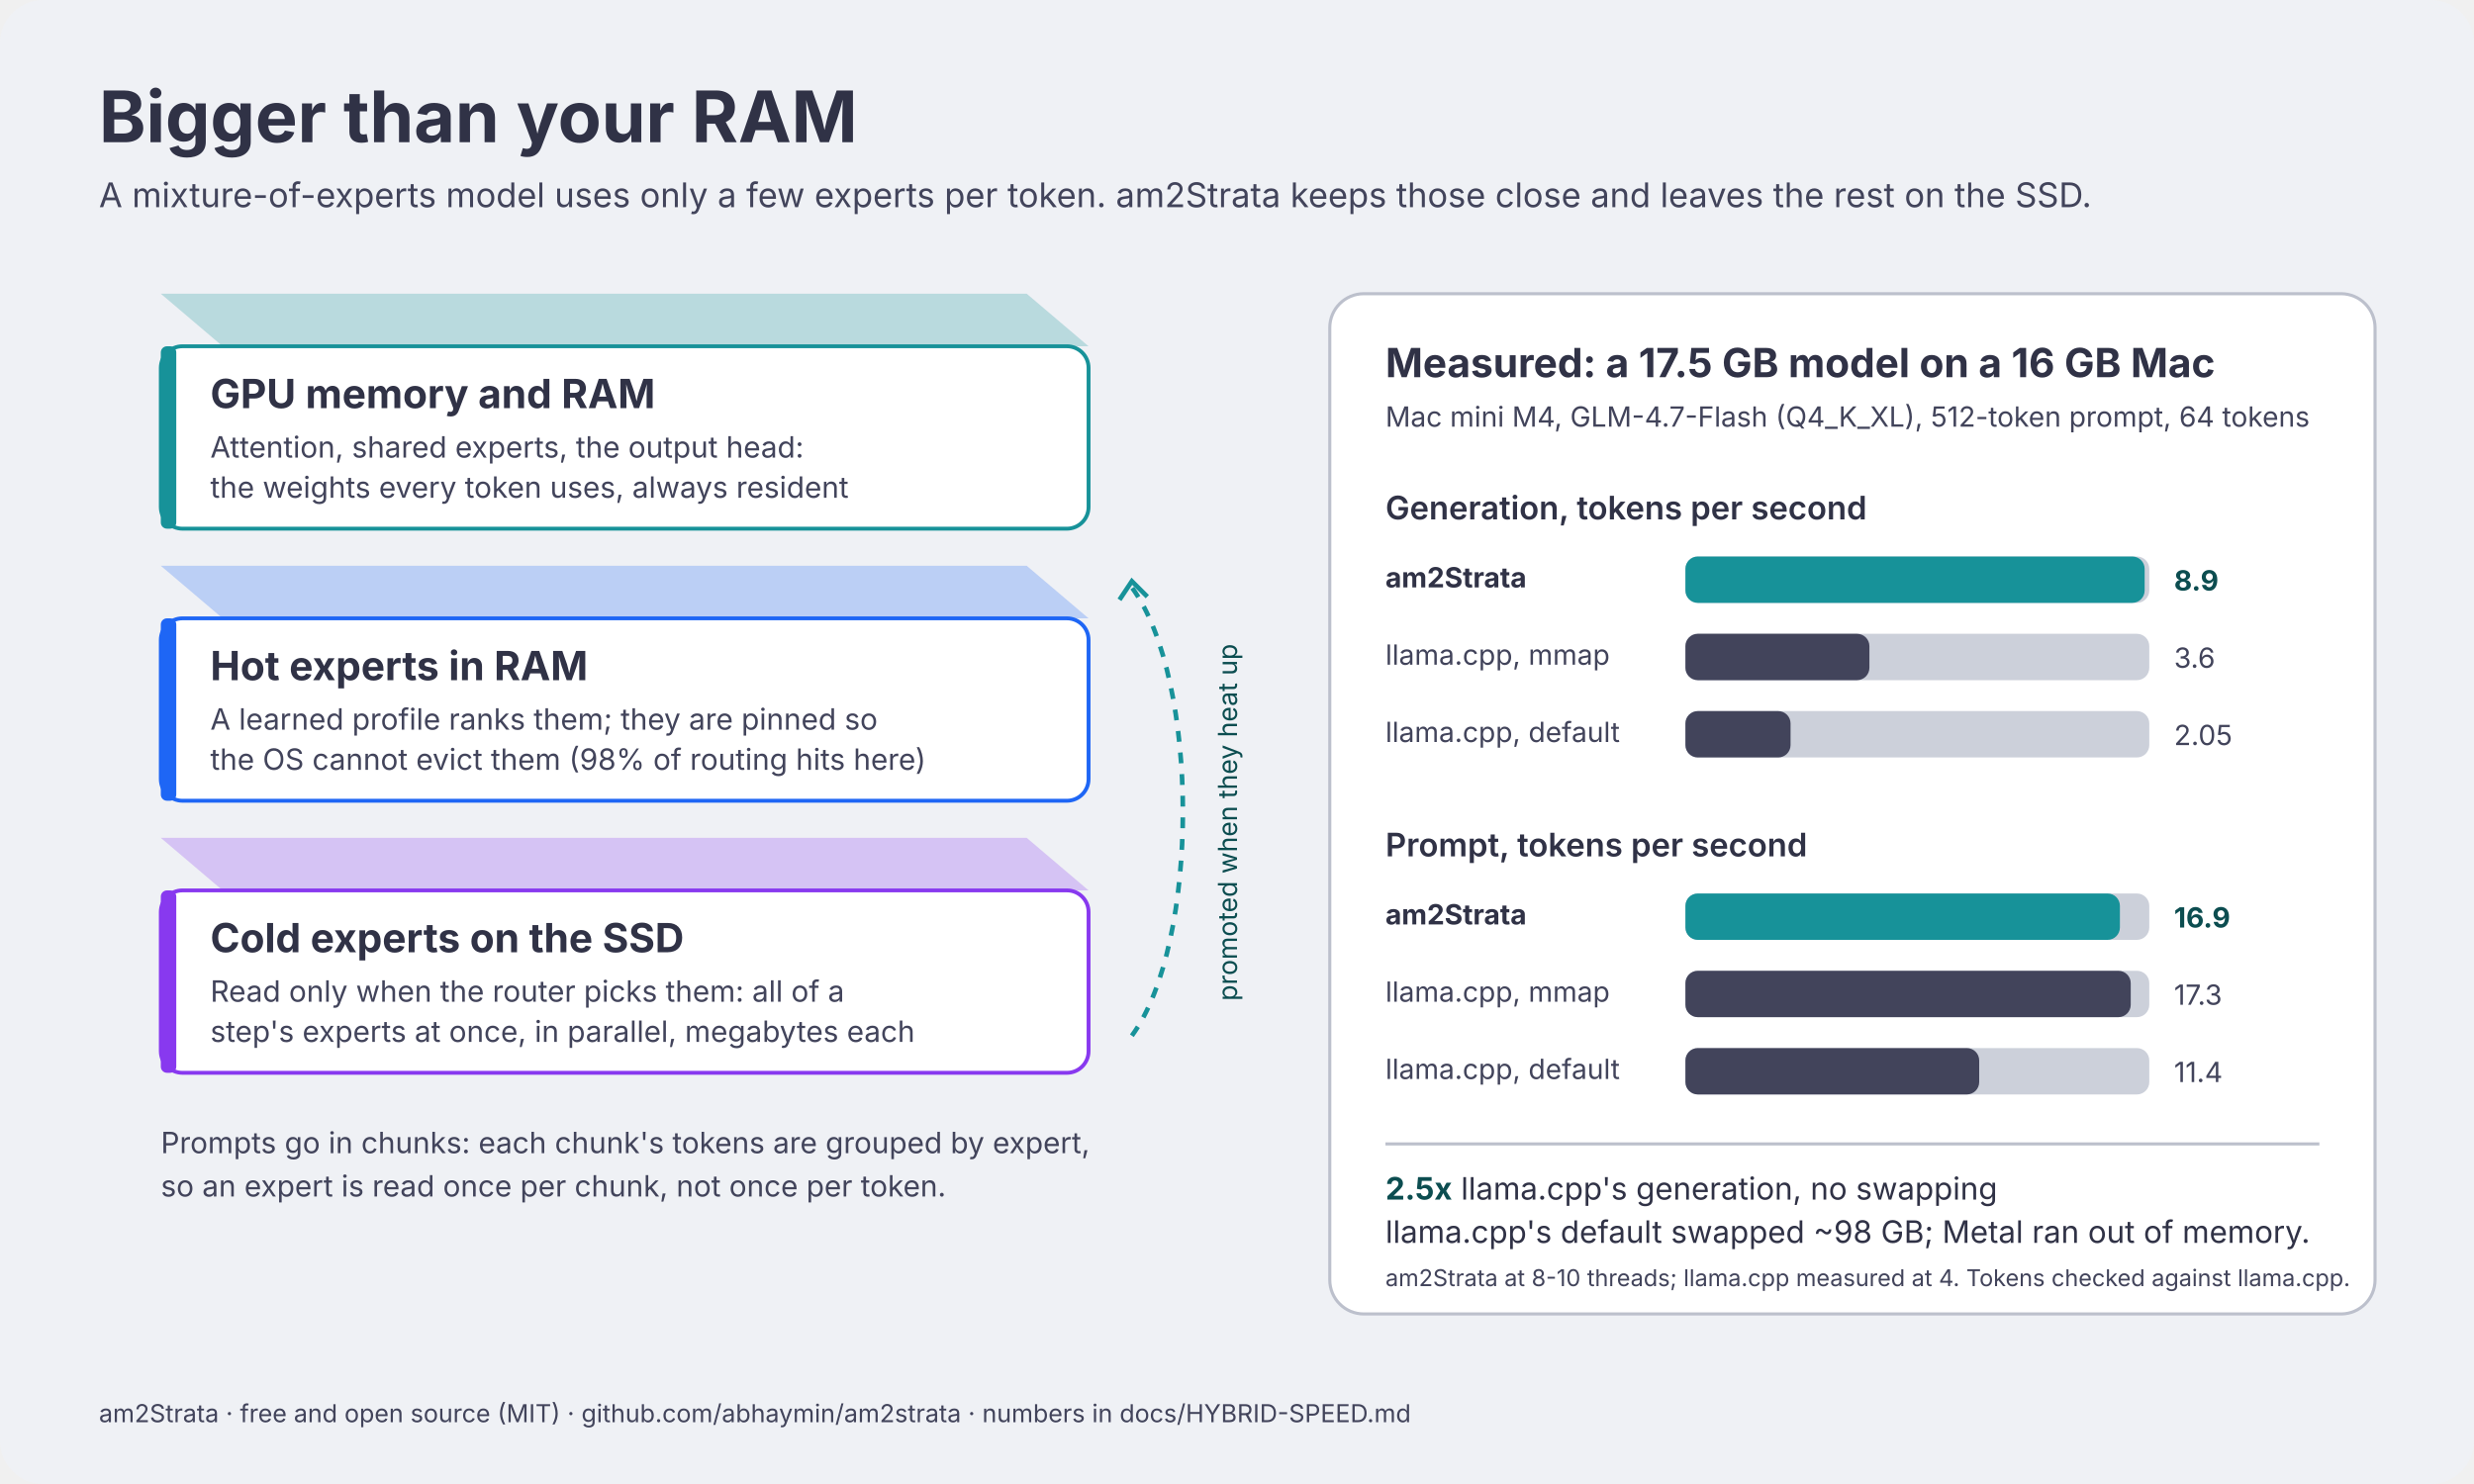
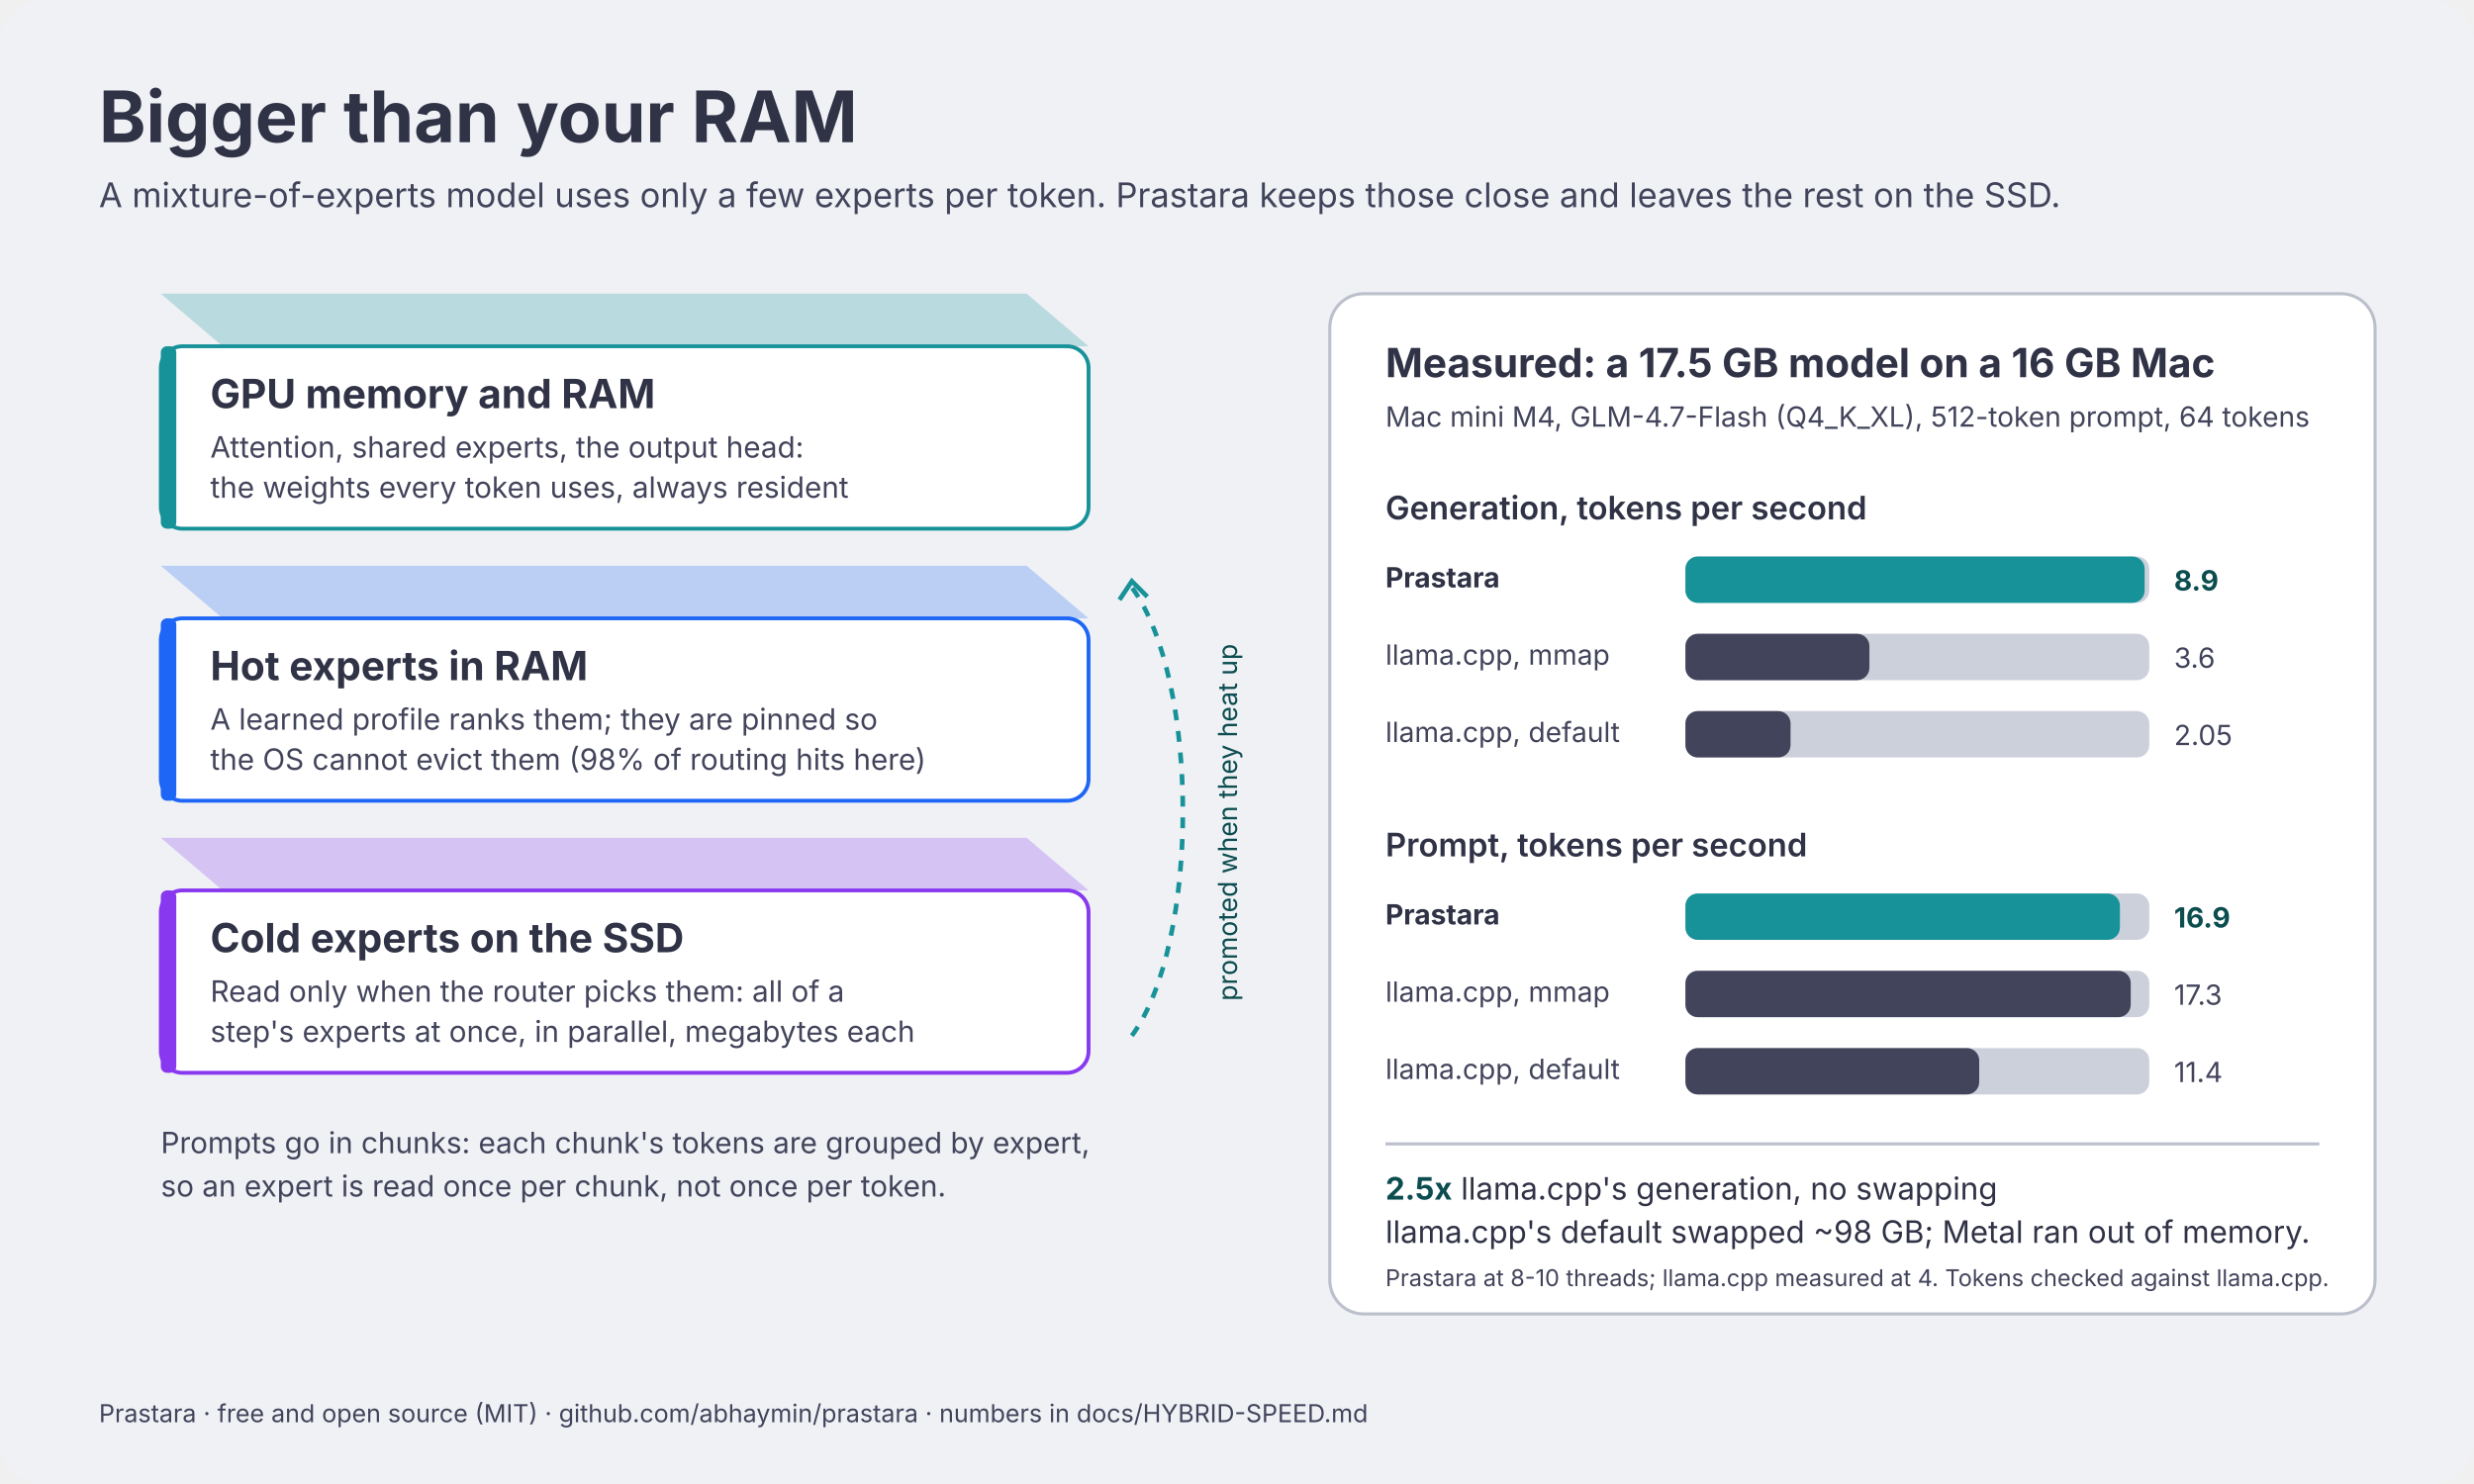
<svg xmlns="http://www.w3.org/2000/svg" viewBox="0 0 1600 960" width="1600" height="960" font-family="Outfit, Inter, 'Segoe UI', Helvetica, Arial, sans-serif" role="img" aria-labelledby="t d">
  <rect width="1600" height="960" rx="28" fill="#eff1f5" />
  <text x="64" y="92" font-size="46" font-weight="700" text-anchor="start" fill="#303246">Bigger than your RAM</text>
-   <text x="64" y="134" font-size="22" font-weight="400" text-anchor="start" fill="#42445b">A mixture-of-experts model uses only a few experts per token. am2Strata keeps those close and leaves the rest on the SSD.</text>
+   <text x="64" y="134" font-size="22" font-weight="400" text-anchor="start" fill="#42445b">A mixture-of-experts model uses only a few experts per token. Prastara keeps those close and leaves the rest on the SSD.</text>
  <g transform="translate(64 190)">
    <g transform="translate(0 0)">
      <path d="M40 0 H600 L640 34 H80 Z" fill="#179299" opacity=".25" />
      <rect x="40" y="34" width="600" height="118" rx="14" fill="#ffffff" stroke="#179299" stroke-width="2.5" />
      <rect x="40" y="34" width="10" height="118" rx="4" fill="#179299" />
      <text x="72" y="74" font-size="26" font-weight="700" text-anchor="start" fill="#303246">GPU memory and RAM</text>
      <text x="72" y="106" font-size="19" font-weight="400" text-anchor="start" fill="#42445b">Attention, shared experts, the output head:</text>
      <text x="72" y="132" font-size="19" font-weight="400" text-anchor="start" fill="#42445b">the weights every token uses, always resident</text>
    </g>
    <g transform="translate(0 176)">
      <path d="M40 0 H600 L640 34 H80 Z" fill="#1e66f5" opacity=".25" />
      <rect x="40" y="34" width="600" height="118" rx="14" fill="#ffffff" stroke="#1e66f5" stroke-width="2.5" />
      <rect x="40" y="34" width="10" height="118" rx="4" fill="#1e66f5" />
      <text x="72" y="74" font-size="26" font-weight="700" text-anchor="start" fill="#303246">Hot experts in RAM</text>
      <text x="72" y="106" font-size="19" font-weight="400" text-anchor="start" fill="#42445b">A learned profile ranks them; they are pinned so</text>
      <text x="72" y="132" font-size="19" font-weight="400" text-anchor="start" fill="#42445b">the OS cannot evict them (98% of routing hits here)</text>
    </g>
    <g transform="translate(0 352)">
      <path d="M40 0 H600 L640 34 H80 Z" fill="#8839ef" opacity=".25" />
      <rect x="40" y="34" width="600" height="118" rx="14" fill="#ffffff" stroke="#8839ef" stroke-width="2.5" />
      <rect x="40" y="34" width="10" height="118" rx="4" fill="#8839ef" />
      <text x="72" y="74" font-size="26" font-weight="700" text-anchor="start" fill="#303246">Cold experts on the SSD</text>
      <text x="72" y="106" font-size="19" font-weight="400" text-anchor="start" fill="#42445b">Read only when the router picks them: all of a</text>
      <text x="72" y="132" font-size="19" font-weight="400" text-anchor="start" fill="#42445b">step's experts at once, in parallel, megabytes each</text>
    </g>
    <path d="M668 480 C 712 420, 712 250, 668 190" fill="none" stroke="#179299" stroke-width="3" stroke-dasharray="7 7" />
    <path d="M660 198 L668 186 L678 196" fill="none" stroke="#179299" stroke-width="3" />
    <text x="736" y="342" font-size="17" font-weight="400" text-anchor="middle" fill="#0c4d50" transform="rotate(-90 736 342)">promoted when they heat up</text>
    <text x="40" y="556" font-size="19" font-weight="400" text-anchor="start" fill="#42445b">Prompts go in chunks: each chunk's tokens are grouped by expert,</text>
    <text x="40" y="584" font-size="19" font-weight="400" text-anchor="start" fill="#42445b">so an expert is read once per chunk, not once per token.</text>
  </g>
  <g transform="translate(860 190)">
    <rect width="676" height="660" rx="22" fill="#ffffff" stroke="#bcc0cc" stroke-width="2" />
    <text x="36" y="54" font-size="26" font-weight="700" text-anchor="start" fill="#303246">Measured: a 17.5 GB model on a 16 GB Mac</text>
    <text x="36" y="86" font-size="18" font-weight="400" text-anchor="start" fill="#42445b">Mac mini M4, GLM-4.7-Flash (Q4_K_XL), 512-token prompt, 64 tokens</text>
    <text x="36" y="146" font-size="21" font-weight="600" text-anchor="start" fill="#303246">Generation, tokens per second</text>
-     <text x="36" y="190" font-size="18" font-weight="700" text-anchor="start" fill="#303246">am2Strata</text>
+     <text x="36" y="190" font-size="18" font-weight="700" text-anchor="start" fill="#303246">Prastara</text>
    <rect x="230" y="170" width="300" height="30" rx="8" fill="#ccd0da" />
    <rect x="230" y="170" width="297" height="30" rx="8" fill="#179299" />
    <text x="546" y="192" font-size="18" font-weight="700" text-anchor="start" fill="#0c4d50">8.9</text>
    <text x="36" y="240" font-size="18" font-weight="400" text-anchor="start" fill="#42445b">llama.cpp, mmap</text>
    <rect x="230" y="220" width="300" height="30" rx="8" fill="#ccd0da" />
    <rect x="230" y="220" width="119" height="30" rx="8" fill="#42445b" />
    <text x="546" y="242" font-size="18" font-weight="400" text-anchor="start" fill="#42445b">3.6</text>
    <text x="36" y="290" font-size="18" font-weight="400" text-anchor="start" fill="#42445b">llama.cpp, default</text>
    <rect x="230" y="270" width="300" height="30" rx="8" fill="#ccd0da" />
    <rect x="230" y="270" width="68" height="30" rx="8" fill="#42445b" />
    <text x="546" y="292" font-size="18" font-weight="400" text-anchor="start" fill="#42445b">2.05</text>
    <text x="36" y="364" font-size="21" font-weight="600" text-anchor="start" fill="#303246">Prompt, tokens per second</text>
-     <text x="36" y="408" font-size="18" font-weight="700" text-anchor="start" fill="#303246">am2Strata</text>
+     <text x="36" y="408" font-size="18" font-weight="700" text-anchor="start" fill="#303246">Prastara</text>
    <rect x="230" y="388" width="300" height="30" rx="8" fill="#ccd0da" />
    <rect x="230" y="388" width="281" height="30" rx="8" fill="#179299" />
    <text x="546" y="410" font-size="18" font-weight="700" text-anchor="start" fill="#0c4d50">16.9</text>
    <text x="36" y="458" font-size="18" font-weight="400" text-anchor="start" fill="#42445b">llama.cpp, mmap</text>
    <rect x="230" y="438" width="300" height="30" rx="8" fill="#ccd0da" />
    <rect x="230" y="438" width="288" height="30" rx="8" fill="#42445b" />
    <text x="546" y="460" font-size="18" font-weight="400" text-anchor="start" fill="#42445b">17.3</text>
    <text x="36" y="508" font-size="18" font-weight="400" text-anchor="start" fill="#42445b">llama.cpp, default</text>
    <rect x="230" y="488" width="300" height="30" rx="8" fill="#ccd0da" />
    <rect x="230" y="488" width="190" height="30" rx="8" fill="#42445b" />
    <text x="546" y="510" font-size="18" font-weight="400" text-anchor="start" fill="#42445b">11.4</text>
    <line x1="36" y1="550" x2="640" y2="550" stroke="#bcc0cc" stroke-width="2" />
    <text x="36" y="586" font-size="20" fill="#303246">
      <tspan font-weight="700" fill="#0c4d50">2.5x</tspan> llama.cpp's generation, no swapping</text>
    <text x="36" y="614" font-size="20" font-weight="400" text-anchor="start" fill="#303246">llama.cpp's default swapped ~98 GB; Metal ran out of memory.</text>
-     <text x="36" y="642" font-size="15" font-weight="400" text-anchor="start" fill="#42445b">am2Strata at 8-10 threads; llama.cpp measured at 4. Tokens checked against llama.cpp.</text>
+     <text x="36" y="642" font-size="15" font-weight="400" text-anchor="start" fill="#42445b">Prastara at 8-10 threads; llama.cpp measured at 4. Tokens checked against llama.cpp.</text>
  </g>
-   <text x="64" y="920" font-size="16" font-weight="400" text-anchor="start" fill="#42445b">am2Strata · free and open source (MIT) · github.com/abhaymin/am2strata · numbers in docs/HYBRID-SPEED.md</text>
+   <text x="64" y="920" font-size="16" font-weight="400" text-anchor="start" fill="#42445b">Prastara · free and open source (MIT) · github.com/abhaymin/prastara · numbers in docs/HYBRID-SPEED.md</text>
</svg>
